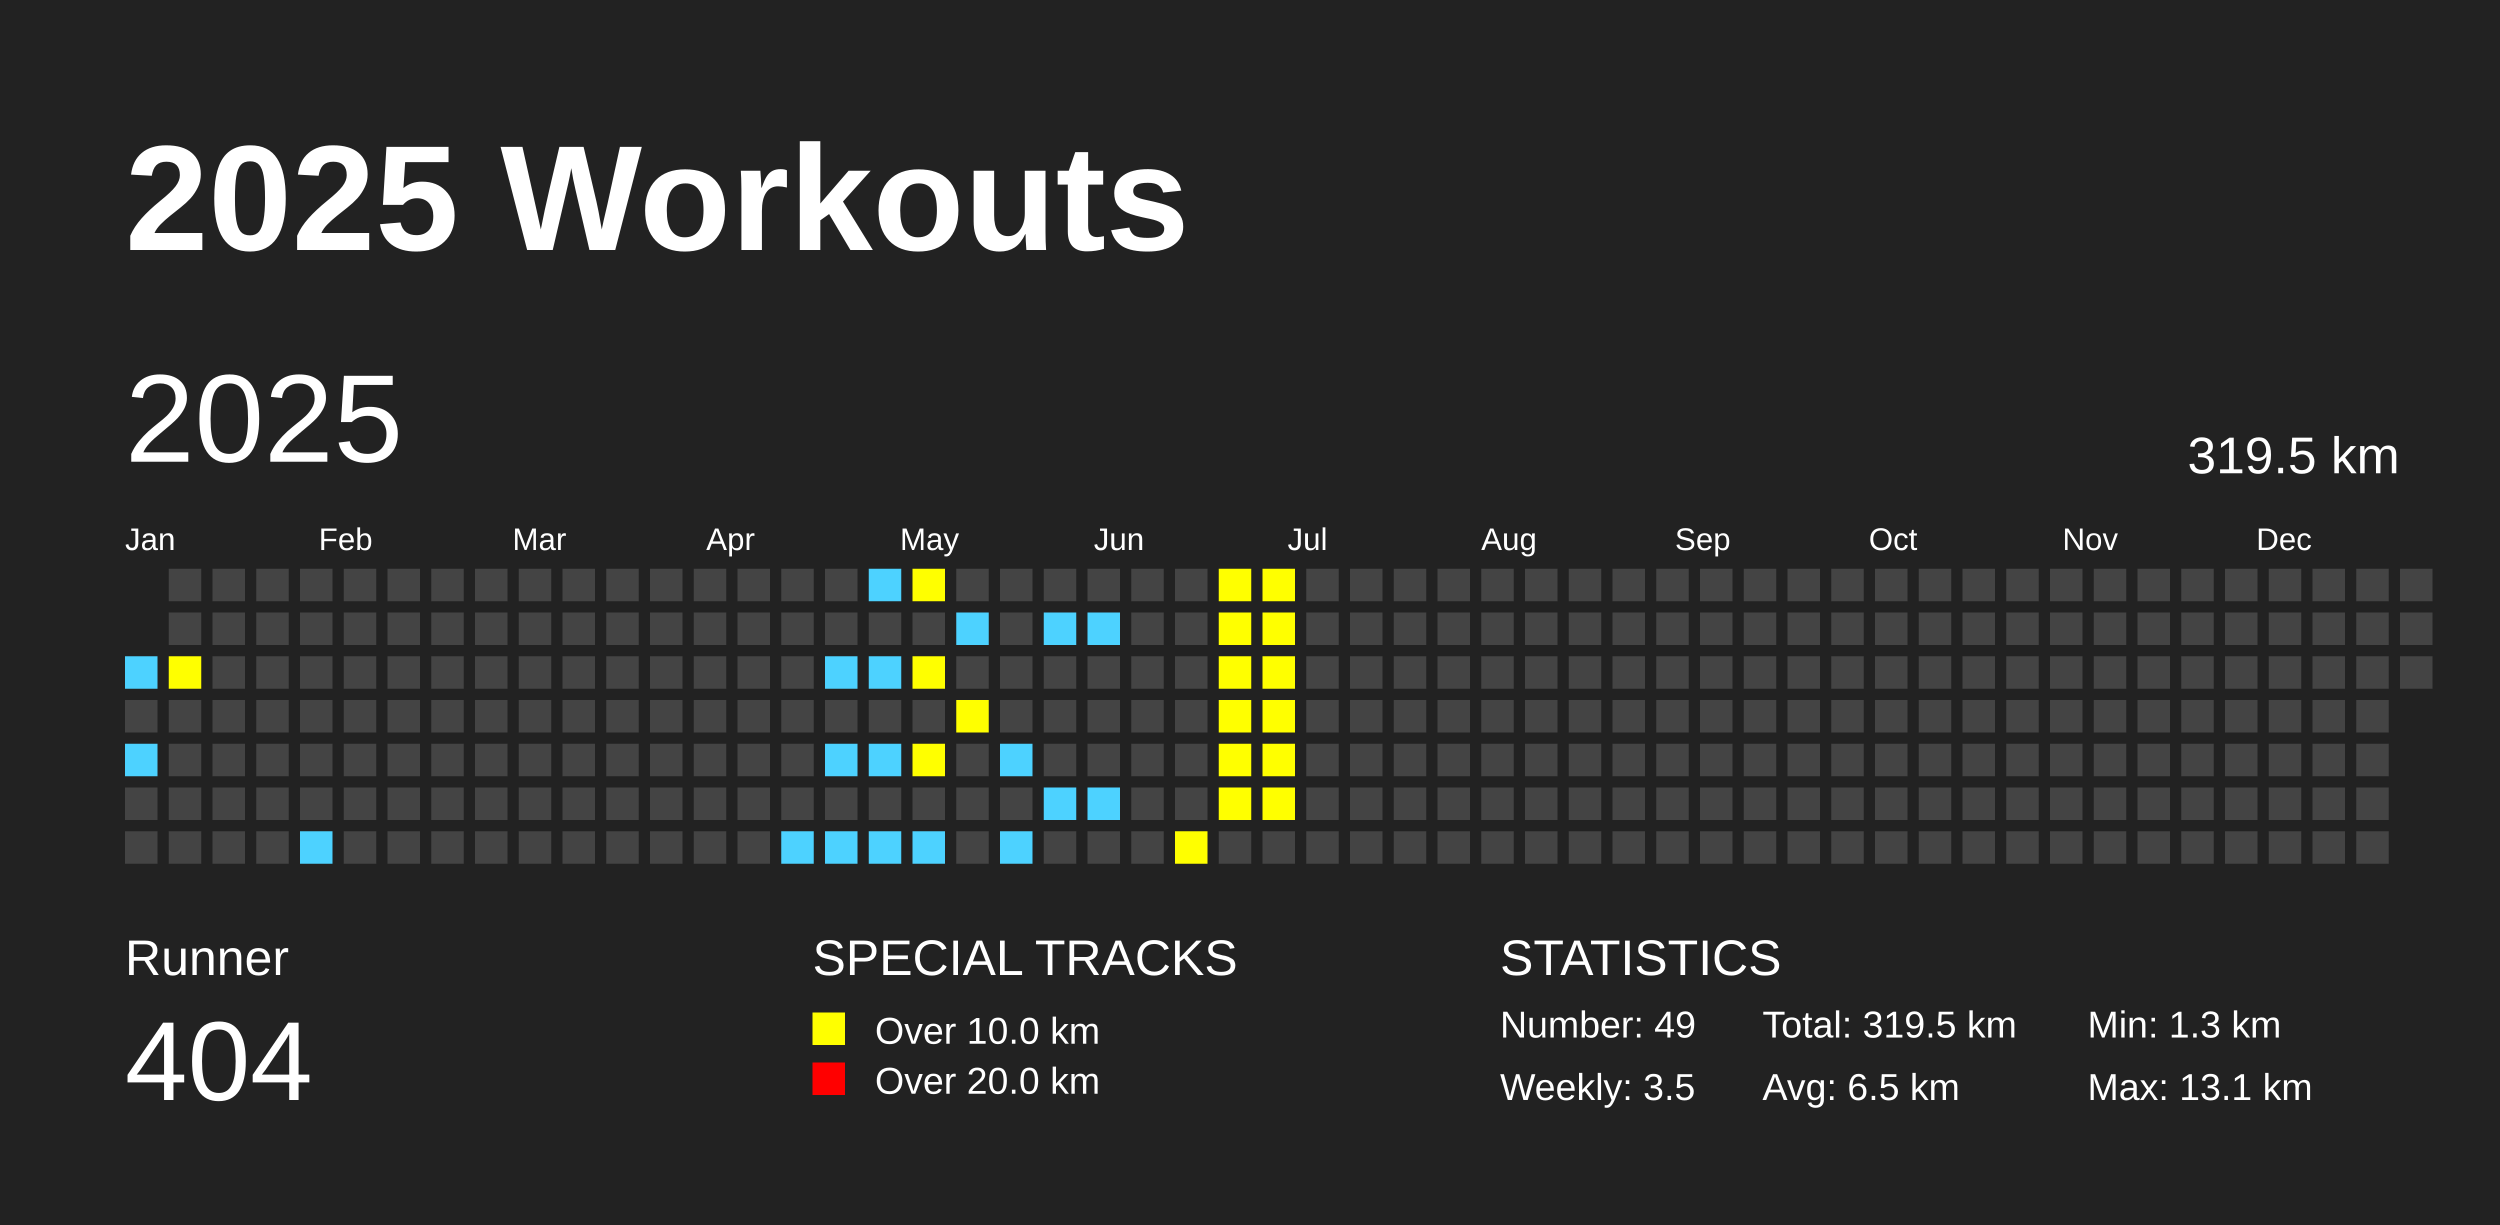
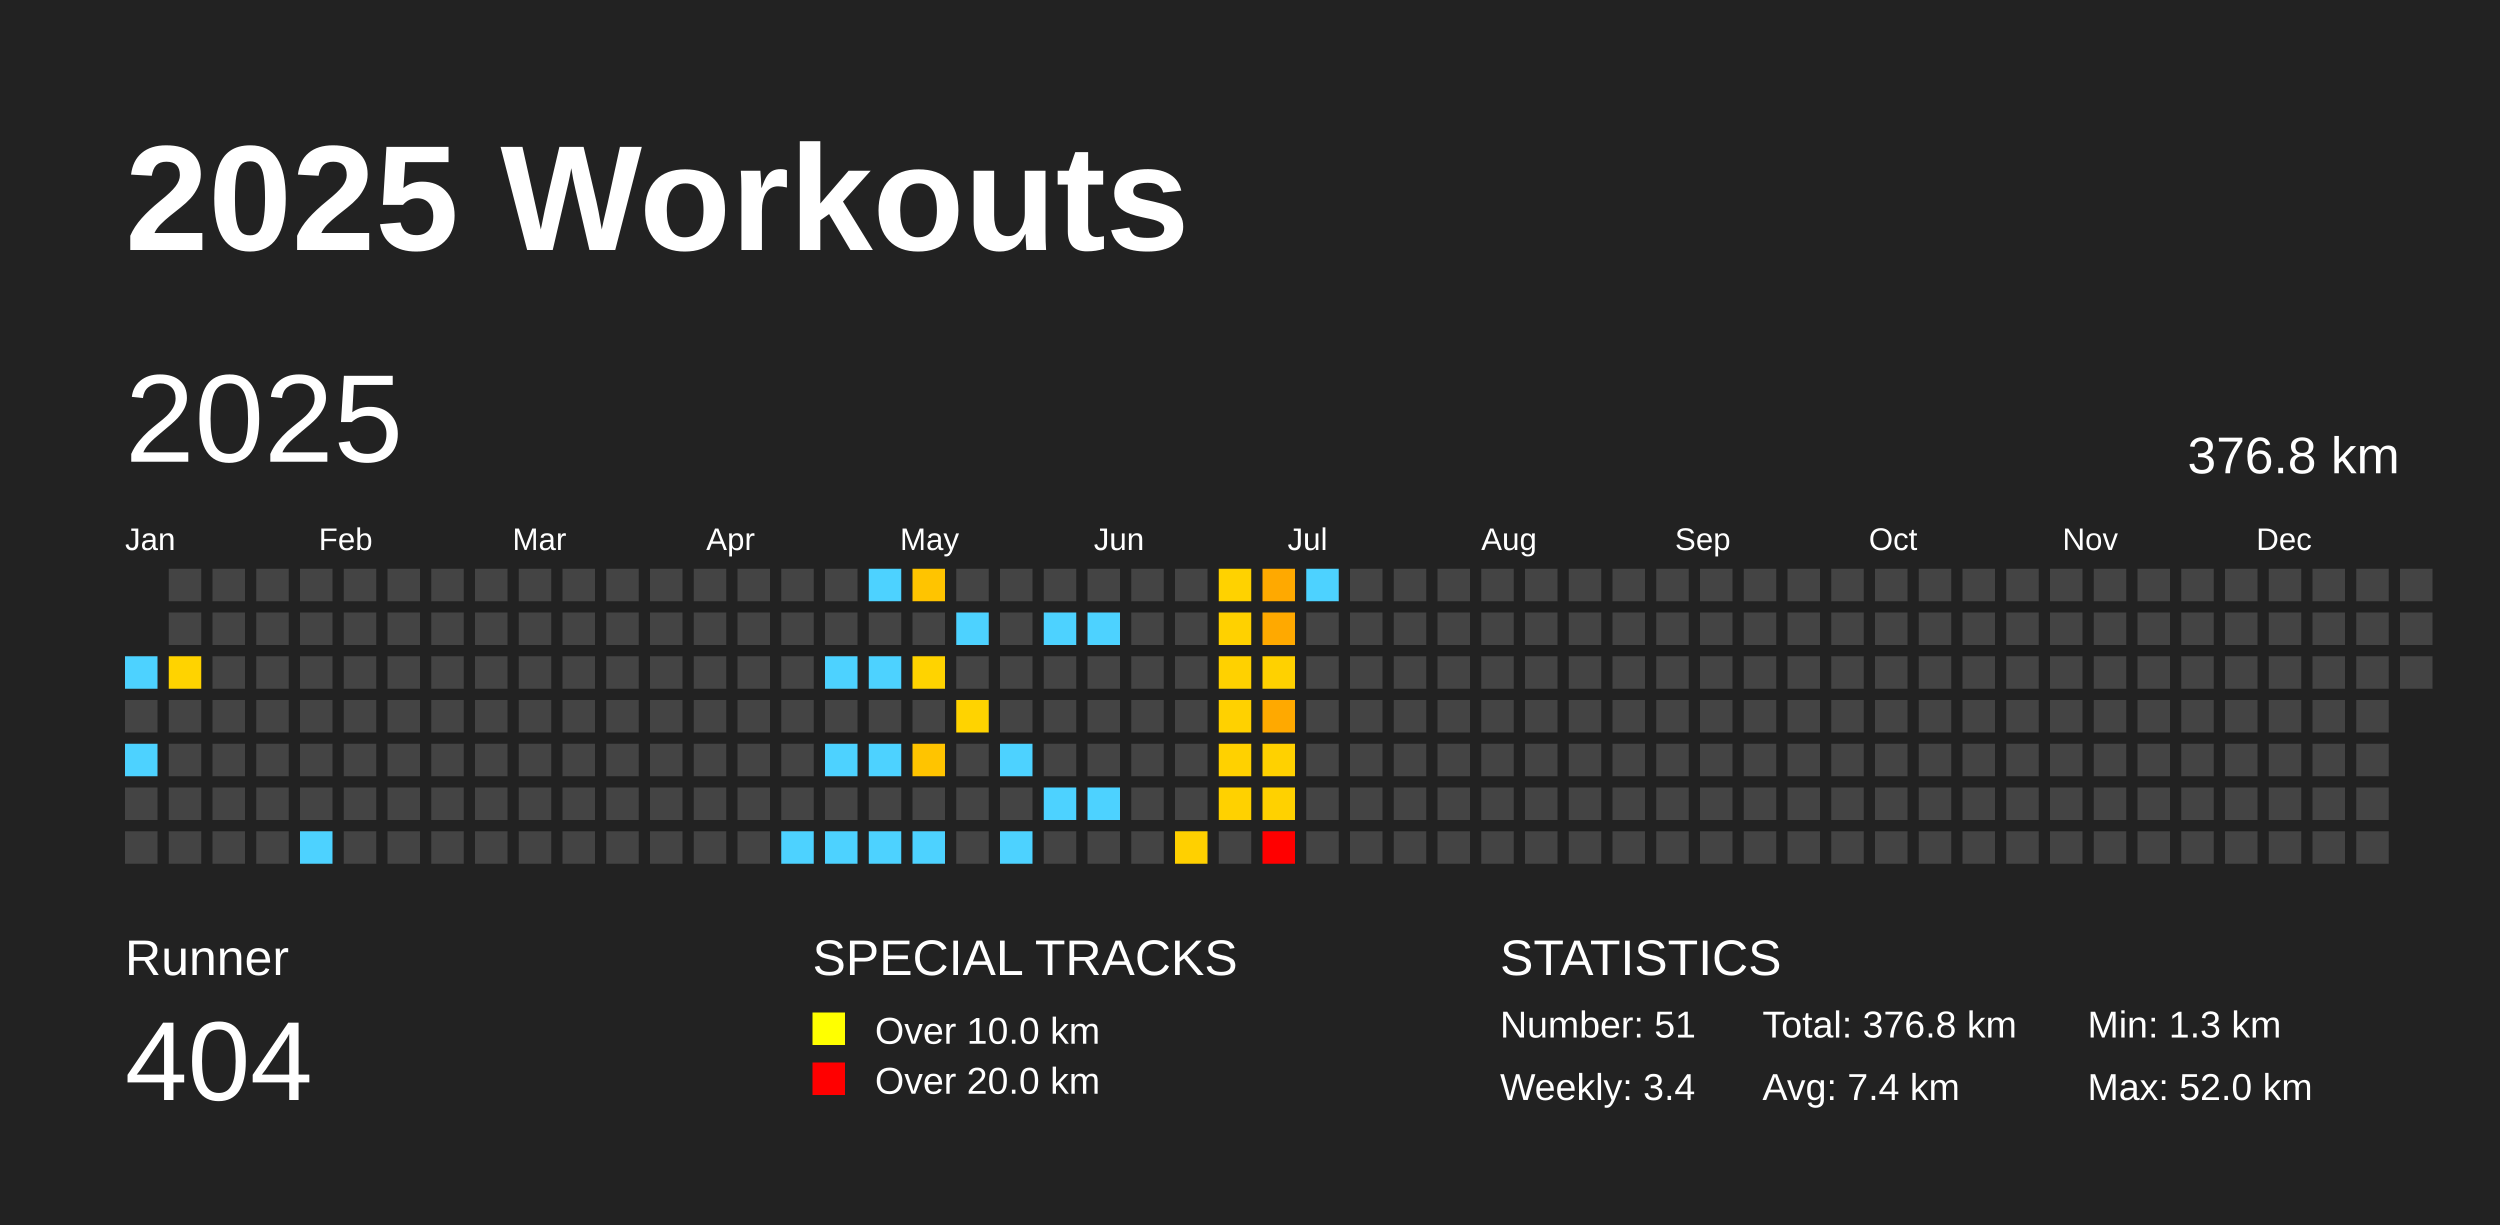
<svg xmlns="http://www.w3.org/2000/svg" baseProfile="full" height="98mm" version="1.1" viewBox="0,0,200,98" width="200mm">
  <defs />
  <rect fill="#222222" height="98" width="200" x="0" y="0" />
  <text fill="#FFFFFF" style="font-size:12px; font-family:Arial; font-weight:bold;" x="10" y="20">2025 Workouts</text>
  <text fill="#FFFFFF" style="font-size:4px; font-family:Arial" x="10" y="78">Runner</text>
  <text fill="#FFFFFF" style="font-size:9px; font-family:Arial" x="10" y="88">404</text>
  <text fill="#FFFFFF" style="font-size:4px; font-family:Arial" x="65" y="78">SPECIAL TRACKS</text>
  <rect fill="yellow" height="2.6" width="2.6" x="65" y="81" />
  <text fill="#FFFFFF" style="font-size:3px; font-family:Arial" x="70" y="83.5">Over 10.0 km</text>
  <rect fill="red" height="2.6" width="2.6" x="65" y="85" />
  <text fill="#FFFFFF" style="font-size:3px; font-family:Arial" x="70" y="87.5">Over 20.0 km</text>
  <text fill="#FFFFFF" style="font-size:4px; font-family:Arial" x="120" y="78">STATISTICS</text>
-   <text fill="#FFFFFF" style="font-size:3px; font-family:Arial" x="120" y="83">Number: 49</text>
-   <text fill="#FFFFFF" style="font-size:3px; font-family:Arial" x="120" y="88">Weekly: 3.5</text>
-   <text fill="#FFFFFF" style="font-size:3px; font-family:Arial" x="141" y="83">Total: 319.5 km</text>
-   <text fill="#FFFFFF" style="font-size:3px; font-family:Arial" x="141" y="88">Avg: 6.5 km</text>
+   <text fill="#FFFFFF" style="font-size:3px; font-family:Arial" x="120" y="83">Number: 51</text>
+   <text fill="#FFFFFF" style="font-size:3px; font-family:Arial" x="120" y="88">Weekly: 3.4</text>
+   <text fill="#FFFFFF" style="font-size:3px; font-family:Arial" x="141" y="83">Total: 376.8 km</text>
+   <text fill="#FFFFFF" style="font-size:3px; font-family:Arial" x="141" y="88">Avg: 7.4 km</text>
  <text fill="#FFFFFF" style="font-size:3px; font-family:Arial" x="167" y="83">Min: 1.3 km</text>
-   <text fill="#FFFFFF" style="font-size:3px; font-family:Arial" x="167" y="88">Max: 13.1 km</text>
+   <text fill="#FFFFFF" style="font-size:3px; font-family:Arial" x="167" y="88">Max: 52.0 km</text>
  <text dominant-baseline="hanging" fill="#FFFFFF" style="font-size:10.0px; font-family:Arial;" x="10" y="30">2025</text>
-   <text dominant-baseline="hanging" fill="#FFFFFF" style="font-size:4.125px; font-family:Arial;" x="175" y="35">319.5 km</text>
+   <text dominant-baseline="hanging" fill="#FFFFFF" style="font-size:4.125px; font-family:Arial;" x="175" y="35">376.8 km</text>
  <text fill="#FFFFFF" style="font-size:2.5px; font-family:Arial" x="10.0" y="44">Jan</text>
  <text fill="#FFFFFF" style="font-size:2.5px; font-family:Arial" x="25.5" y="44">Feb</text>
  <text fill="#FFFFFF" style="font-size:2.5px; font-family:Arial" x="41.0" y="44">Mar</text>
  <text fill="#FFFFFF" style="font-size:2.5px; font-family:Arial" x="56.5" y="44">Apr</text>
  <text fill="#FFFFFF" style="font-size:2.5px; font-family:Arial" x="72.0" y="44">May</text>
  <text fill="#FFFFFF" style="font-size:2.5px; font-family:Arial" x="87.5" y="44">Jun</text>
  <text fill="#FFFFFF" style="font-size:2.5px; font-family:Arial" x="103.0" y="44">Jul</text>
  <text fill="#FFFFFF" style="font-size:2.5px; font-family:Arial" x="118.5" y="44">Aug</text>
  <text fill="#FFFFFF" style="font-size:2.5px; font-family:Arial" x="134.0" y="44">Sep</text>
  <text fill="#FFFFFF" style="font-size:2.5px; font-family:Arial" x="149.5" y="44">Oct</text>
  <text fill="#FFFFFF" style="font-size:2.5px; font-family:Arial" x="165.0" y="44">Nov</text>
  <text fill="#FFFFFF" style="font-size:2.5px; font-family:Arial" x="180.5" y="44">Dec</text>
-   <rect fill="#4DD2FF" height="2.6" width="2.6" x="10.0" y="52.5" />
+   <rect fill="#4dd2ff" height="2.6" width="2.6" x="10.0" y="52.5" />
  <rect fill="#444444" height="2.6" width="2.6" x="10.0" y="56.0" />
-   <rect fill="#4DD2FF" height="2.6" width="2.6" x="10.0" y="59.5" />
+   <rect fill="#4dd2ff" height="2.6" width="2.6" x="10.0" y="59.5" />
  <rect fill="#444444" height="2.6" width="2.6" x="10.0" y="63.0" />
  <rect fill="#444444" height="2.6" width="2.6" x="10.0" y="66.5" />
  <rect fill="#444444" height="2.6" width="2.6" x="13.5" y="45.5" />
  <rect fill="#444444" height="2.6" width="2.6" x="13.5" y="49.0" />
-   <rect fill="yellow" height="2.6" width="2.6" x="13.5" y="52.5" />
+   <rect fill="#ffd300" height="2.6" width="2.6" x="13.5" y="52.5" />
  <rect fill="#444444" height="2.6" width="2.6" x="13.5" y="56.0" />
  <rect fill="#444444" height="2.6" width="2.6" x="13.5" y="59.5" />
  <rect fill="#444444" height="2.6" width="2.6" x="13.5" y="63.0" />
  <rect fill="#444444" height="2.6" width="2.6" x="13.5" y="66.5" />
  <rect fill="#444444" height="2.6" width="2.6" x="17.0" y="45.5" />
  <rect fill="#444444" height="2.6" width="2.6" x="17.0" y="49.0" />
  <rect fill="#444444" height="2.6" width="2.6" x="17.0" y="52.5" />
  <rect fill="#444444" height="2.6" width="2.6" x="17.0" y="56.0" />
  <rect fill="#444444" height="2.6" width="2.6" x="17.0" y="59.5" />
  <rect fill="#444444" height="2.6" width="2.6" x="17.0" y="63.0" />
  <rect fill="#444444" height="2.6" width="2.6" x="17.0" y="66.5" />
  <rect fill="#444444" height="2.6" width="2.6" x="20.5" y="45.5" />
  <rect fill="#444444" height="2.6" width="2.6" x="20.5" y="49.0" />
  <rect fill="#444444" height="2.6" width="2.6" x="20.5" y="52.5" />
  <rect fill="#444444" height="2.6" width="2.6" x="20.5" y="56.0" />
  <rect fill="#444444" height="2.6" width="2.6" x="20.5" y="59.5" />
  <rect fill="#444444" height="2.6" width="2.6" x="20.5" y="63.0" />
  <rect fill="#444444" height="2.6" width="2.6" x="20.5" y="66.5" />
  <rect fill="#444444" height="2.6" width="2.6" x="24.0" y="45.5" />
  <rect fill="#444444" height="2.6" width="2.6" x="24.0" y="49.0" />
  <rect fill="#444444" height="2.6" width="2.6" x="24.0" y="52.5" />
  <rect fill="#444444" height="2.6" width="2.6" x="24.0" y="56.0" />
  <rect fill="#444444" height="2.6" width="2.6" x="24.0" y="59.5" />
  <rect fill="#444444" height="2.6" width="2.6" x="24.0" y="63.0" />
-   <rect fill="#4DD2FF" height="2.6" width="2.6" x="24.0" y="66.5" />
+   <rect fill="#4dd2ff" height="2.6" width="2.6" x="24.0" y="66.5" />
  <rect fill="#444444" height="2.6" width="2.6" x="27.5" y="45.5" />
  <rect fill="#444444" height="2.6" width="2.6" x="27.5" y="49.0" />
  <rect fill="#444444" height="2.6" width="2.6" x="27.5" y="52.5" />
  <rect fill="#444444" height="2.6" width="2.6" x="27.5" y="56.0" />
  <rect fill="#444444" height="2.6" width="2.6" x="27.5" y="59.5" />
  <rect fill="#444444" height="2.6" width="2.6" x="27.5" y="63.0" />
  <rect fill="#444444" height="2.6" width="2.6" x="27.5" y="66.5" />
  <rect fill="#444444" height="2.6" width="2.6" x="31.0" y="45.5" />
  <rect fill="#444444" height="2.6" width="2.6" x="31.0" y="49.0" />
  <rect fill="#444444" height="2.6" width="2.6" x="31.0" y="52.5" />
  <rect fill="#444444" height="2.6" width="2.6" x="31.0" y="56.0" />
  <rect fill="#444444" height="2.6" width="2.6" x="31.0" y="59.5" />
  <rect fill="#444444" height="2.6" width="2.6" x="31.0" y="63.0" />
  <rect fill="#444444" height="2.6" width="2.6" x="31.0" y="66.5" />
  <rect fill="#444444" height="2.6" width="2.6" x="34.5" y="45.5" />
  <rect fill="#444444" height="2.6" width="2.6" x="34.5" y="49.0" />
  <rect fill="#444444" height="2.6" width="2.6" x="34.5" y="52.5" />
  <rect fill="#444444" height="2.6" width="2.6" x="34.5" y="56.0" />
  <rect fill="#444444" height="2.6" width="2.6" x="34.5" y="59.5" />
  <rect fill="#444444" height="2.6" width="2.6" x="34.5" y="63.0" />
  <rect fill="#444444" height="2.6" width="2.6" x="34.5" y="66.5" />
  <rect fill="#444444" height="2.6" width="2.6" x="38.0" y="45.5" />
  <rect fill="#444444" height="2.6" width="2.6" x="38.0" y="49.0" />
  <rect fill="#444444" height="2.6" width="2.6" x="38.0" y="52.5" />
  <rect fill="#444444" height="2.6" width="2.6" x="38.0" y="56.0" />
  <rect fill="#444444" height="2.6" width="2.6" x="38.0" y="59.5" />
  <rect fill="#444444" height="2.6" width="2.6" x="38.0" y="63.0" />
  <rect fill="#444444" height="2.6" width="2.6" x="38.0" y="66.5" />
  <rect fill="#444444" height="2.6" width="2.6" x="41.5" y="45.5" />
  <rect fill="#444444" height="2.6" width="2.6" x="41.5" y="49.0" />
  <rect fill="#444444" height="2.6" width="2.6" x="41.5" y="52.5" />
  <rect fill="#444444" height="2.6" width="2.6" x="41.5" y="56.0" />
  <rect fill="#444444" height="2.6" width="2.6" x="41.5" y="59.5" />
  <rect fill="#444444" height="2.6" width="2.6" x="41.5" y="63.0" />
  <rect fill="#444444" height="2.6" width="2.6" x="41.5" y="66.5" />
  <rect fill="#444444" height="2.6" width="2.6" x="45.0" y="45.5" />
  <rect fill="#444444" height="2.6" width="2.6" x="45.0" y="49.0" />
  <rect fill="#444444" height="2.6" width="2.6" x="45.0" y="52.5" />
  <rect fill="#444444" height="2.6" width="2.6" x="45.0" y="56.0" />
  <rect fill="#444444" height="2.6" width="2.6" x="45.0" y="59.5" />
  <rect fill="#444444" height="2.6" width="2.6" x="45.0" y="63.0" />
  <rect fill="#444444" height="2.6" width="2.6" x="45.0" y="66.5" />
  <rect fill="#444444" height="2.6" width="2.6" x="48.5" y="45.5" />
  <rect fill="#444444" height="2.6" width="2.6" x="48.5" y="49.0" />
  <rect fill="#444444" height="2.6" width="2.6" x="48.5" y="52.5" />
  <rect fill="#444444" height="2.6" width="2.6" x="48.5" y="56.0" />
  <rect fill="#444444" height="2.6" width="2.6" x="48.5" y="59.5" />
  <rect fill="#444444" height="2.6" width="2.6" x="48.5" y="63.0" />
  <rect fill="#444444" height="2.6" width="2.6" x="48.5" y="66.5" />
  <rect fill="#444444" height="2.6" width="2.6" x="52.0" y="45.5" />
  <rect fill="#444444" height="2.6" width="2.6" x="52.0" y="49.0" />
  <rect fill="#444444" height="2.6" width="2.6" x="52.0" y="52.5" />
  <rect fill="#444444" height="2.6" width="2.6" x="52.0" y="56.0" />
  <rect fill="#444444" height="2.6" width="2.6" x="52.0" y="59.5" />
  <rect fill="#444444" height="2.6" width="2.6" x="52.0" y="63.0" />
  <rect fill="#444444" height="2.6" width="2.6" x="52.0" y="66.5" />
  <rect fill="#444444" height="2.6" width="2.6" x="55.5" y="45.5" />
  <rect fill="#444444" height="2.6" width="2.6" x="55.5" y="49.0" />
  <rect fill="#444444" height="2.6" width="2.6" x="55.5" y="52.5" />
  <rect fill="#444444" height="2.6" width="2.6" x="55.5" y="56.0" />
  <rect fill="#444444" height="2.6" width="2.6" x="55.5" y="59.5" />
  <rect fill="#444444" height="2.6" width="2.6" x="55.5" y="63.0" />
  <rect fill="#444444" height="2.6" width="2.6" x="55.5" y="66.5" />
  <rect fill="#444444" height="2.6" width="2.6" x="59.0" y="45.5" />
  <rect fill="#444444" height="2.6" width="2.6" x="59.0" y="49.0" />
  <rect fill="#444444" height="2.6" width="2.6" x="59.0" y="52.5" />
  <rect fill="#444444" height="2.6" width="2.6" x="59.0" y="56.0" />
  <rect fill="#444444" height="2.6" width="2.6" x="59.0" y="59.5" />
  <rect fill="#444444" height="2.6" width="2.6" x="59.0" y="63.0" />
  <rect fill="#444444" height="2.6" width="2.6" x="59.0" y="66.5" />
  <rect fill="#444444" height="2.6" width="2.6" x="62.5" y="45.5" />
  <rect fill="#444444" height="2.6" width="2.6" x="62.5" y="49.0" />
  <rect fill="#444444" height="2.6" width="2.6" x="62.5" y="52.5" />
  <rect fill="#444444" height="2.6" width="2.6" x="62.5" y="56.0" />
  <rect fill="#444444" height="2.6" width="2.6" x="62.5" y="59.5" />
  <rect fill="#444444" height="2.6" width="2.6" x="62.5" y="63.0" />
-   <rect fill="#4DD2FF" height="2.6" width="2.6" x="62.5" y="66.5" />
+   <rect fill="#4dd2ff" height="2.6" width="2.6" x="62.5" y="66.5" />
  <rect fill="#444444" height="2.6" width="2.6" x="66.0" y="45.5" />
  <rect fill="#444444" height="2.6" width="2.6" x="66.0" y="49.0" />
-   <rect fill="#4DD2FF" height="2.6" width="2.6" x="66.0" y="52.5" />
+   <rect fill="#4dd2ff" height="2.6" width="2.6" x="66.0" y="52.5" />
  <rect fill="#444444" height="2.6" width="2.6" x="66.0" y="56.0" />
-   <rect fill="#4DD2FF" height="2.6" width="2.6" x="66.0" y="59.5" />
+   <rect fill="#4dd2ff" height="2.6" width="2.6" x="66.0" y="59.5" />
  <rect fill="#444444" height="2.6" width="2.6" x="66.0" y="63.0" />
-   <rect fill="#4DD2FF" height="2.6" width="2.6" x="66.0" y="66.5" />
-   <rect fill="#4DD2FF" height="2.6" width="2.6" x="69.5" y="45.5" />
+   <rect fill="#4dd2ff" height="2.6" width="2.6" x="66.0" y="66.5" />
+   <rect fill="#4dd2ff" height="2.6" width="2.6" x="69.5" y="45.5" />
  <rect fill="#444444" height="2.6" width="2.6" x="69.5" y="49.0" />
-   <rect fill="#4DD2FF" height="2.6" width="2.6" x="69.5" y="52.5" />
+   <rect fill="#4dd2ff" height="2.6" width="2.6" x="69.5" y="52.5" />
  <rect fill="#444444" height="2.6" width="2.6" x="69.5" y="56.0" />
-   <rect fill="#4DD2FF" height="2.6" width="2.6" x="69.5" y="59.5" />
+   <rect fill="#4dd2ff" height="2.6" width="2.6" x="69.5" y="59.5" />
  <rect fill="#444444" height="2.6" width="2.6" x="69.5" y="63.0" />
-   <rect fill="#4DD2FF" height="2.6" width="2.6" x="69.5" y="66.5" />
-   <rect fill="yellow" height="2.6" width="2.6" x="73.0" y="45.5" />
+   <rect fill="#4dd2ff" height="2.6" width="2.6" x="69.5" y="66.5" />
+   <rect fill="#ffc400" height="2.6" width="2.6" x="73.0" y="45.5" />
  <rect fill="#444444" height="2.6" width="2.6" x="73.0" y="49.0" />
-   <rect fill="yellow" height="2.6" width="2.6" x="73.0" y="52.5" />
+   <rect fill="#ffd300" height="2.6" width="2.6" x="73.0" y="52.5" />
  <rect fill="#444444" height="2.6" width="2.6" x="73.0" y="56.0" />
-   <rect fill="yellow" height="2.6" width="2.6" x="73.0" y="59.5" />
+   <rect fill="#ffc400" height="2.6" width="2.6" x="73.0" y="59.5" />
  <rect fill="#444444" height="2.6" width="2.6" x="73.0" y="63.0" />
-   <rect fill="#4DD2FF" height="2.6" width="2.6" x="73.0" y="66.5" />
+   <rect fill="#4dd2ff" height="2.6" width="2.6" x="73.0" y="66.5" />
  <rect fill="#444444" height="2.6" width="2.6" x="76.5" y="45.5" />
-   <rect fill="#4DD2FF" height="2.6" width="2.6" x="76.5" y="49.0" />
+   <rect fill="#4dd2ff" height="2.6" width="2.6" x="76.5" y="49.0" />
  <rect fill="#444444" height="2.6" width="2.6" x="76.5" y="52.5" />
-   <rect fill="yellow" height="2.6" width="2.6" x="76.5" y="56.0" />
+   <rect fill="#ffd300" height="2.6" width="2.6" x="76.5" y="56.0" />
  <rect fill="#444444" height="2.6" width="2.6" x="76.5" y="59.5" />
  <rect fill="#444444" height="2.6" width="2.6" x="76.5" y="63.0" />
  <rect fill="#444444" height="2.6" width="2.6" x="76.5" y="66.5" />
  <rect fill="#444444" height="2.6" width="2.6" x="80.0" y="45.5" />
  <rect fill="#444444" height="2.6" width="2.6" x="80.0" y="49.0" />
  <rect fill="#444444" height="2.6" width="2.6" x="80.0" y="52.5" />
  <rect fill="#444444" height="2.6" width="2.6" x="80.0" y="56.0" />
-   <rect fill="#4DD2FF" height="2.6" width="2.6" x="80.0" y="59.5" />
+   <rect fill="#4dd2ff" height="2.6" width="2.6" x="80.0" y="59.5" />
  <rect fill="#444444" height="2.6" width="2.6" x="80.0" y="63.0" />
-   <rect fill="#4DD2FF" height="2.6" width="2.6" x="80.0" y="66.5" />
+   <rect fill="#4dd2ff" height="2.6" width="2.6" x="80.0" y="66.5" />
  <rect fill="#444444" height="2.6" width="2.6" x="83.5" y="45.5" />
-   <rect fill="#4DD2FF" height="2.6" width="2.6" x="83.5" y="49.0" />
+   <rect fill="#4dd2ff" height="2.6" width="2.6" x="83.5" y="49.0" />
  <rect fill="#444444" height="2.6" width="2.6" x="83.5" y="52.5" />
  <rect fill="#444444" height="2.6" width="2.6" x="83.5" y="56.0" />
  <rect fill="#444444" height="2.6" width="2.6" x="83.5" y="59.5" />
-   <rect fill="#4DD2FF" height="2.6" width="2.6" x="83.5" y="63.0" />
+   <rect fill="#4dd2ff" height="2.6" width="2.6" x="83.5" y="63.0" />
  <rect fill="#444444" height="2.6" width="2.6" x="83.5" y="66.5" />
  <rect fill="#444444" height="2.6" width="2.6" x="87.0" y="45.5" />
-   <rect fill="#4DD2FF" height="2.6" width="2.6" x="87.0" y="49.0" />
+   <rect fill="#4dd2ff" height="2.6" width="2.6" x="87.0" y="49.0" />
  <rect fill="#444444" height="2.6" width="2.6" x="87.0" y="52.5" />
  <rect fill="#444444" height="2.6" width="2.6" x="87.0" y="56.0" />
  <rect fill="#444444" height="2.6" width="2.6" x="87.0" y="59.5" />
-   <rect fill="#4DD2FF" height="2.6" width="2.6" x="87.0" y="63.0" />
+   <rect fill="#4dd2ff" height="2.6" width="2.6" x="87.0" y="63.0" />
  <rect fill="#444444" height="2.6" width="2.6" x="87.0" y="66.5" />
  <rect fill="#444444" height="2.6" width="2.6" x="90.5" y="45.5" />
  <rect fill="#444444" height="2.6" width="2.6" x="90.5" y="49.0" />
  <rect fill="#444444" height="2.6" width="2.6" x="90.5" y="52.5" />
  <rect fill="#444444" height="2.6" width="2.6" x="90.5" y="56.0" />
  <rect fill="#444444" height="2.6" width="2.6" x="90.5" y="59.5" />
  <rect fill="#444444" height="2.6" width="2.6" x="90.5" y="63.0" />
  <rect fill="#444444" height="2.6" width="2.6" x="90.5" y="66.5" />
  <rect fill="#444444" height="2.6" width="2.6" x="94.0" y="45.5" />
  <rect fill="#444444" height="2.6" width="2.6" x="94.0" y="49.0" />
  <rect fill="#444444" height="2.6" width="2.6" x="94.0" y="52.5" />
  <rect fill="#444444" height="2.6" width="2.6" x="94.0" y="56.0" />
  <rect fill="#444444" height="2.6" width="2.6" x="94.0" y="59.5" />
  <rect fill="#444444" height="2.6" width="2.6" x="94.0" y="63.0" />
-   <rect fill="yellow" height="2.6" width="2.6" x="94.0" y="66.5" />
-   <rect fill="yellow" height="2.6" width="2.6" x="97.5" y="45.5" />
-   <rect fill="yellow" height="2.6" width="2.6" x="97.5" y="49.0" />
-   <rect fill="yellow" height="2.6" width="2.6" x="97.5" y="52.5" />
-   <rect fill="yellow" height="2.6" width="2.6" x="97.5" y="56.0" />
-   <rect fill="yellow" height="2.6" width="2.6" x="97.5" y="59.5" />
-   <rect fill="yellow" height="2.6" width="2.6" x="97.5" y="63.0" />
+   <rect fill="#ffd000" height="2.6" width="2.6" x="94.0" y="66.5" />
+   <rect fill="#ffd200" height="2.6" width="2.6" x="97.5" y="45.5" />
+   <rect fill="#ffd100" height="2.6" width="2.6" x="97.5" y="49.0" />
+   <rect fill="#ffd100" height="2.6" width="2.6" x="97.5" y="52.5" />
+   <rect fill="#ffd100" height="2.6" width="2.6" x="97.5" y="56.0" />
+   <rect fill="#ffd100" height="2.6" width="2.6" x="97.5" y="59.5" />
+   <rect fill="#ffd100" height="2.6" width="2.6" x="97.5" y="63.0" />
  <rect fill="#444444" height="2.6" width="2.6" x="97.5" y="66.5" />
-   <rect fill="yellow" height="2.6" width="2.6" x="101.0" y="45.5" />
-   <rect fill="yellow" height="2.6" width="2.6" x="101.0" y="49.0" />
-   <rect fill="yellow" height="2.6" width="2.6" x="101.0" y="52.5" />
-   <rect fill="yellow" height="2.6" width="2.6" x="101.0" y="56.0" />
-   <rect fill="yellow" height="2.6" width="2.6" x="101.0" y="59.5" />
-   <rect fill="yellow" height="2.6" width="2.6" x="101.0" y="63.0" />
-   <rect fill="#444444" height="2.6" width="2.6" x="101.0" y="66.5" />
-   <rect fill="#444444" height="2.6" width="2.6" x="104.5" y="45.5" />
+   <rect fill="#ffa900" height="2.6" width="2.6" x="101.0" y="45.5" />
+   <rect fill="#ffa900" height="2.6" width="2.6" x="101.0" y="49.0" />
+   <rect fill="#ffd100" height="2.6" width="2.6" x="101.0" y="52.5" />
+   <rect fill="#ffa900" height="2.6" width="2.6" x="101.0" y="56.0" />
+   <rect fill="#ffd100" height="2.6" width="2.6" x="101.0" y="59.5" />
+   <rect fill="#ffd100" height="2.6" width="2.6" x="101.0" y="63.0" />
+   <rect fill="red" height="2.6" width="2.6" x="101.0" y="66.5" />
+   <rect fill="#4dd2ff" height="2.6" width="2.6" x="104.5" y="45.5" />
  <rect fill="#444444" height="2.6" width="2.6" x="104.5" y="49.0" />
  <rect fill="#444444" height="2.6" width="2.6" x="104.5" y="52.5" />
  <rect fill="#444444" height="2.6" width="2.6" x="104.5" y="56.0" />
  <rect fill="#444444" height="2.6" width="2.6" x="104.5" y="59.5" />
  <rect fill="#444444" height="2.6" width="2.6" x="104.5" y="63.0" />
  <rect fill="#444444" height="2.6" width="2.6" x="104.5" y="66.5" />
  <rect fill="#444444" height="2.6" width="2.6" x="108.0" y="45.5" />
  <rect fill="#444444" height="2.6" width="2.6" x="108.0" y="49.0" />
  <rect fill="#444444" height="2.6" width="2.6" x="108.0" y="52.5" />
  <rect fill="#444444" height="2.6" width="2.6" x="108.0" y="56.0" />
  <rect fill="#444444" height="2.6" width="2.6" x="108.0" y="59.5" />
  <rect fill="#444444" height="2.6" width="2.6" x="108.0" y="63.0" />
  <rect fill="#444444" height="2.6" width="2.6" x="108.0" y="66.5" />
  <rect fill="#444444" height="2.6" width="2.6" x="111.5" y="45.5" />
  <rect fill="#444444" height="2.6" width="2.6" x="111.5" y="49.0" />
  <rect fill="#444444" height="2.6" width="2.6" x="111.5" y="52.5" />
  <rect fill="#444444" height="2.6" width="2.6" x="111.5" y="56.0" />
  <rect fill="#444444" height="2.6" width="2.6" x="111.5" y="59.5" />
  <rect fill="#444444" height="2.6" width="2.6" x="111.5" y="63.0" />
  <rect fill="#444444" height="2.6" width="2.6" x="111.5" y="66.5" />
  <rect fill="#444444" height="2.6" width="2.6" x="115.0" y="45.5" />
  <rect fill="#444444" height="2.6" width="2.6" x="115.0" y="49.0" />
  <rect fill="#444444" height="2.6" width="2.6" x="115.0" y="52.5" />
  <rect fill="#444444" height="2.6" width="2.6" x="115.0" y="56.0" />
  <rect fill="#444444" height="2.6" width="2.6" x="115.0" y="59.5" />
  <rect fill="#444444" height="2.6" width="2.6" x="115.0" y="63.0" />
  <rect fill="#444444" height="2.6" width="2.6" x="115.0" y="66.5" />
  <rect fill="#444444" height="2.6" width="2.6" x="118.5" y="45.5" />
  <rect fill="#444444" height="2.6" width="2.6" x="118.5" y="49.0" />
  <rect fill="#444444" height="2.6" width="2.6" x="118.5" y="52.5" />
  <rect fill="#444444" height="2.6" width="2.6" x="118.5" y="56.0" />
  <rect fill="#444444" height="2.6" width="2.6" x="118.5" y="59.5" />
  <rect fill="#444444" height="2.6" width="2.6" x="118.5" y="63.0" />
  <rect fill="#444444" height="2.6" width="2.6" x="118.5" y="66.5" />
  <rect fill="#444444" height="2.6" width="2.6" x="122.0" y="45.5" />
  <rect fill="#444444" height="2.6" width="2.6" x="122.0" y="49.0" />
  <rect fill="#444444" height="2.6" width="2.6" x="122.0" y="52.5" />
  <rect fill="#444444" height="2.6" width="2.6" x="122.0" y="56.0" />
  <rect fill="#444444" height="2.6" width="2.6" x="122.0" y="59.5" />
  <rect fill="#444444" height="2.6" width="2.6" x="122.0" y="63.0" />
  <rect fill="#444444" height="2.6" width="2.6" x="122.0" y="66.5" />
  <rect fill="#444444" height="2.6" width="2.6" x="125.5" y="45.5" />
  <rect fill="#444444" height="2.6" width="2.6" x="125.5" y="49.0" />
  <rect fill="#444444" height="2.6" width="2.6" x="125.5" y="52.5" />
  <rect fill="#444444" height="2.6" width="2.6" x="125.5" y="56.0" />
  <rect fill="#444444" height="2.6" width="2.6" x="125.5" y="59.5" />
  <rect fill="#444444" height="2.6" width="2.6" x="125.5" y="63.0" />
  <rect fill="#444444" height="2.6" width="2.6" x="125.5" y="66.5" />
  <rect fill="#444444" height="2.6" width="2.6" x="129.0" y="45.5" />
  <rect fill="#444444" height="2.6" width="2.6" x="129.0" y="49.0" />
  <rect fill="#444444" height="2.6" width="2.6" x="129.0" y="52.5" />
  <rect fill="#444444" height="2.6" width="2.6" x="129.0" y="56.0" />
  <rect fill="#444444" height="2.6" width="2.6" x="129.0" y="59.5" />
  <rect fill="#444444" height="2.6" width="2.6" x="129.0" y="63.0" />
  <rect fill="#444444" height="2.6" width="2.6" x="129.0" y="66.5" />
  <rect fill="#444444" height="2.6" width="2.6" x="132.5" y="45.5" />
  <rect fill="#444444" height="2.6" width="2.6" x="132.5" y="49.0" />
  <rect fill="#444444" height="2.6" width="2.6" x="132.5" y="52.5" />
  <rect fill="#444444" height="2.6" width="2.6" x="132.5" y="56.0" />
  <rect fill="#444444" height="2.6" width="2.6" x="132.5" y="59.5" />
  <rect fill="#444444" height="2.6" width="2.6" x="132.5" y="63.0" />
  <rect fill="#444444" height="2.6" width="2.6" x="132.5" y="66.5" />
  <rect fill="#444444" height="2.6" width="2.6" x="136.0" y="45.5" />
  <rect fill="#444444" height="2.6" width="2.6" x="136.0" y="49.0" />
  <rect fill="#444444" height="2.6" width="2.6" x="136.0" y="52.5" />
  <rect fill="#444444" height="2.6" width="2.6" x="136.0" y="56.0" />
  <rect fill="#444444" height="2.6" width="2.6" x="136.0" y="59.5" />
  <rect fill="#444444" height="2.6" width="2.6" x="136.0" y="63.0" />
  <rect fill="#444444" height="2.6" width="2.6" x="136.0" y="66.5" />
  <rect fill="#444444" height="2.6" width="2.6" x="139.5" y="45.5" />
  <rect fill="#444444" height="2.6" width="2.6" x="139.5" y="49.0" />
  <rect fill="#444444" height="2.6" width="2.6" x="139.5" y="52.5" />
  <rect fill="#444444" height="2.6" width="2.6" x="139.5" y="56.0" />
  <rect fill="#444444" height="2.6" width="2.6" x="139.5" y="59.5" />
  <rect fill="#444444" height="2.6" width="2.6" x="139.5" y="63.0" />
  <rect fill="#444444" height="2.6" width="2.6" x="139.5" y="66.5" />
  <rect fill="#444444" height="2.6" width="2.6" x="143.0" y="45.5" />
  <rect fill="#444444" height="2.6" width="2.6" x="143.0" y="49.0" />
  <rect fill="#444444" height="2.6" width="2.6" x="143.0" y="52.5" />
  <rect fill="#444444" height="2.6" width="2.6" x="143.0" y="56.0" />
  <rect fill="#444444" height="2.6" width="2.6" x="143.0" y="59.5" />
  <rect fill="#444444" height="2.6" width="2.6" x="143.0" y="63.0" />
  <rect fill="#444444" height="2.6" width="2.6" x="143.0" y="66.5" />
  <rect fill="#444444" height="2.6" width="2.6" x="146.5" y="45.5" />
  <rect fill="#444444" height="2.6" width="2.6" x="146.5" y="49.0" />
  <rect fill="#444444" height="2.6" width="2.6" x="146.5" y="52.5" />
  <rect fill="#444444" height="2.6" width="2.6" x="146.5" y="56.0" />
  <rect fill="#444444" height="2.6" width="2.6" x="146.5" y="59.5" />
  <rect fill="#444444" height="2.6" width="2.6" x="146.5" y="63.0" />
  <rect fill="#444444" height="2.6" width="2.6" x="146.5" y="66.5" />
  <rect fill="#444444" height="2.6" width="2.6" x="150.0" y="45.5" />
  <rect fill="#444444" height="2.6" width="2.6" x="150.0" y="49.0" />
  <rect fill="#444444" height="2.6" width="2.6" x="150.0" y="52.5" />
  <rect fill="#444444" height="2.6" width="2.6" x="150.0" y="56.0" />
  <rect fill="#444444" height="2.6" width="2.6" x="150.0" y="59.5" />
  <rect fill="#444444" height="2.6" width="2.6" x="150.0" y="63.0" />
  <rect fill="#444444" height="2.6" width="2.6" x="150.0" y="66.5" />
  <rect fill="#444444" height="2.6" width="2.6" x="153.5" y="45.5" />
  <rect fill="#444444" height="2.6" width="2.6" x="153.5" y="49.0" />
  <rect fill="#444444" height="2.6" width="2.6" x="153.5" y="52.5" />
  <rect fill="#444444" height="2.6" width="2.6" x="153.5" y="56.0" />
  <rect fill="#444444" height="2.6" width="2.6" x="153.5" y="59.5" />
  <rect fill="#444444" height="2.6" width="2.6" x="153.5" y="63.0" />
  <rect fill="#444444" height="2.6" width="2.6" x="153.5" y="66.5" />
  <rect fill="#444444" height="2.6" width="2.6" x="157.0" y="45.5" />
  <rect fill="#444444" height="2.6" width="2.6" x="157.0" y="49.0" />
  <rect fill="#444444" height="2.6" width="2.6" x="157.0" y="52.5" />
  <rect fill="#444444" height="2.6" width="2.6" x="157.0" y="56.0" />
  <rect fill="#444444" height="2.6" width="2.6" x="157.0" y="59.5" />
  <rect fill="#444444" height="2.6" width="2.6" x="157.0" y="63.0" />
  <rect fill="#444444" height="2.6" width="2.6" x="157.0" y="66.5" />
  <rect fill="#444444" height="2.6" width="2.6" x="160.5" y="45.5" />
  <rect fill="#444444" height="2.6" width="2.6" x="160.5" y="49.0" />
  <rect fill="#444444" height="2.6" width="2.6" x="160.5" y="52.5" />
  <rect fill="#444444" height="2.6" width="2.6" x="160.5" y="56.0" />
  <rect fill="#444444" height="2.6" width="2.6" x="160.5" y="59.5" />
  <rect fill="#444444" height="2.6" width="2.6" x="160.5" y="63.0" />
  <rect fill="#444444" height="2.6" width="2.6" x="160.5" y="66.5" />
  <rect fill="#444444" height="2.6" width="2.6" x="164.0" y="45.5" />
  <rect fill="#444444" height="2.6" width="2.6" x="164.0" y="49.0" />
  <rect fill="#444444" height="2.6" width="2.6" x="164.0" y="52.5" />
  <rect fill="#444444" height="2.6" width="2.6" x="164.0" y="56.0" />
  <rect fill="#444444" height="2.6" width="2.6" x="164.0" y="59.5" />
  <rect fill="#444444" height="2.6" width="2.6" x="164.0" y="63.0" />
  <rect fill="#444444" height="2.6" width="2.6" x="164.0" y="66.5" />
  <rect fill="#444444" height="2.6" width="2.6" x="167.5" y="45.5" />
  <rect fill="#444444" height="2.6" width="2.6" x="167.5" y="49.0" />
  <rect fill="#444444" height="2.6" width="2.6" x="167.5" y="52.5" />
  <rect fill="#444444" height="2.6" width="2.6" x="167.5" y="56.0" />
  <rect fill="#444444" height="2.6" width="2.6" x="167.5" y="59.5" />
  <rect fill="#444444" height="2.6" width="2.6" x="167.5" y="63.0" />
  <rect fill="#444444" height="2.6" width="2.6" x="167.5" y="66.5" />
  <rect fill="#444444" height="2.6" width="2.6" x="171.0" y="45.5" />
  <rect fill="#444444" height="2.6" width="2.6" x="171.0" y="49.0" />
  <rect fill="#444444" height="2.6" width="2.6" x="171.0" y="52.5" />
  <rect fill="#444444" height="2.6" width="2.6" x="171.0" y="56.0" />
  <rect fill="#444444" height="2.6" width="2.6" x="171.0" y="59.5" />
  <rect fill="#444444" height="2.6" width="2.6" x="171.0" y="63.0" />
  <rect fill="#444444" height="2.6" width="2.6" x="171.0" y="66.5" />
  <rect fill="#444444" height="2.6" width="2.6" x="174.5" y="45.5" />
  <rect fill="#444444" height="2.6" width="2.6" x="174.5" y="49.0" />
  <rect fill="#444444" height="2.6" width="2.6" x="174.5" y="52.5" />
  <rect fill="#444444" height="2.6" width="2.6" x="174.5" y="56.0" />
  <rect fill="#444444" height="2.6" width="2.6" x="174.5" y="59.5" />
  <rect fill="#444444" height="2.6" width="2.6" x="174.5" y="63.0" />
  <rect fill="#444444" height="2.6" width="2.6" x="174.5" y="66.5" />
  <rect fill="#444444" height="2.6" width="2.6" x="178.0" y="45.5" />
  <rect fill="#444444" height="2.6" width="2.6" x="178.0" y="49.0" />
  <rect fill="#444444" height="2.6" width="2.6" x="178.0" y="52.5" />
  <rect fill="#444444" height="2.6" width="2.6" x="178.0" y="56.0" />
  <rect fill="#444444" height="2.6" width="2.6" x="178.0" y="59.5" />
  <rect fill="#444444" height="2.6" width="2.6" x="178.0" y="63.0" />
  <rect fill="#444444" height="2.6" width="2.6" x="178.0" y="66.5" />
  <rect fill="#444444" height="2.6" width="2.6" x="181.5" y="45.5" />
  <rect fill="#444444" height="2.6" width="2.6" x="181.5" y="49.0" />
  <rect fill="#444444" height="2.6" width="2.6" x="181.5" y="52.5" />
  <rect fill="#444444" height="2.6" width="2.6" x="181.5" y="56.0" />
  <rect fill="#444444" height="2.6" width="2.6" x="181.5" y="59.5" />
  <rect fill="#444444" height="2.6" width="2.6" x="181.5" y="63.0" />
  <rect fill="#444444" height="2.6" width="2.6" x="181.5" y="66.5" />
  <rect fill="#444444" height="2.6" width="2.6" x="185.0" y="45.5" />
  <rect fill="#444444" height="2.6" width="2.6" x="185.0" y="49.0" />
  <rect fill="#444444" height="2.6" width="2.6" x="185.0" y="52.5" />
  <rect fill="#444444" height="2.6" width="2.6" x="185.0" y="56.0" />
  <rect fill="#444444" height="2.6" width="2.6" x="185.0" y="59.5" />
  <rect fill="#444444" height="2.6" width="2.6" x="185.0" y="63.0" />
  <rect fill="#444444" height="2.6" width="2.6" x="185.0" y="66.5" />
  <rect fill="#444444" height="2.6" width="2.6" x="188.5" y="45.5" />
  <rect fill="#444444" height="2.6" width="2.6" x="188.5" y="49.0" />
  <rect fill="#444444" height="2.6" width="2.6" x="188.5" y="52.5" />
  <rect fill="#444444" height="2.6" width="2.6" x="188.5" y="56.0" />
  <rect fill="#444444" height="2.6" width="2.6" x="188.5" y="59.5" />
  <rect fill="#444444" height="2.6" width="2.6" x="188.5" y="63.0" />
  <rect fill="#444444" height="2.6" width="2.6" x="188.5" y="66.5" />
  <rect fill="#444444" height="2.6" width="2.6" x="192.0" y="45.5" />
  <rect fill="#444444" height="2.6" width="2.6" x="192.0" y="49.0" />
  <rect fill="#444444" height="2.6" width="2.6" x="192.0" y="52.5" />
</svg>
